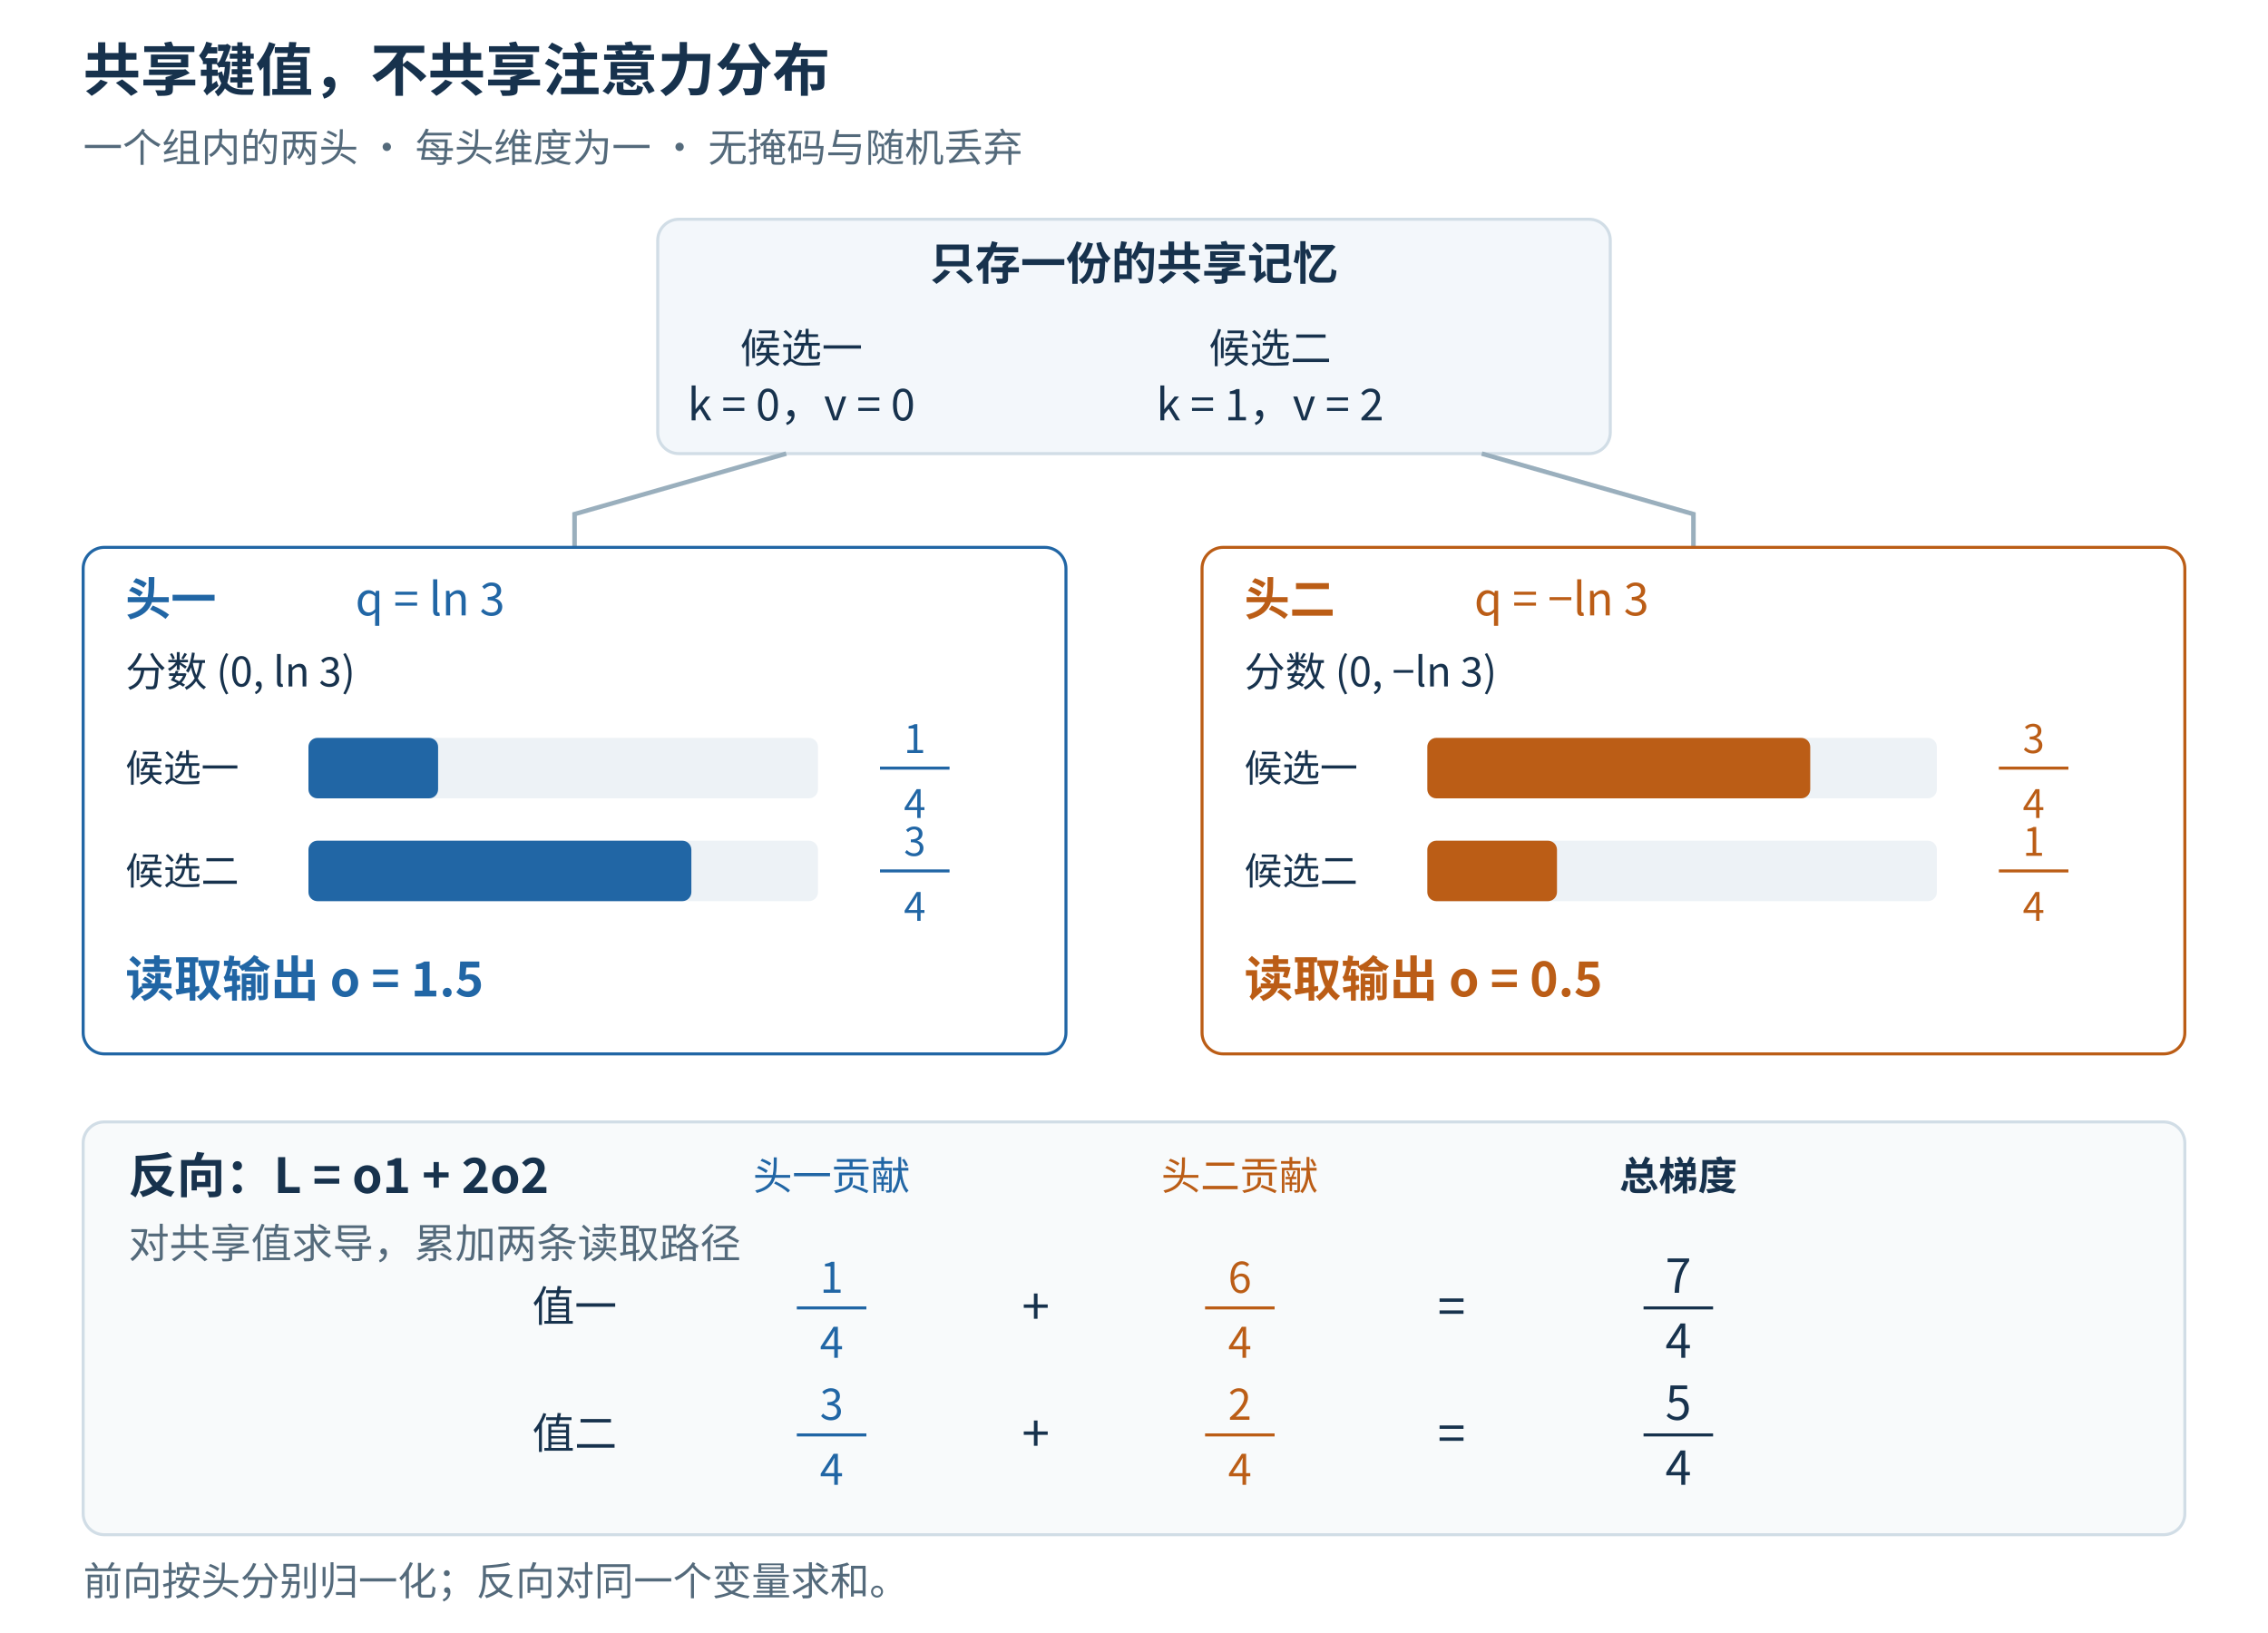
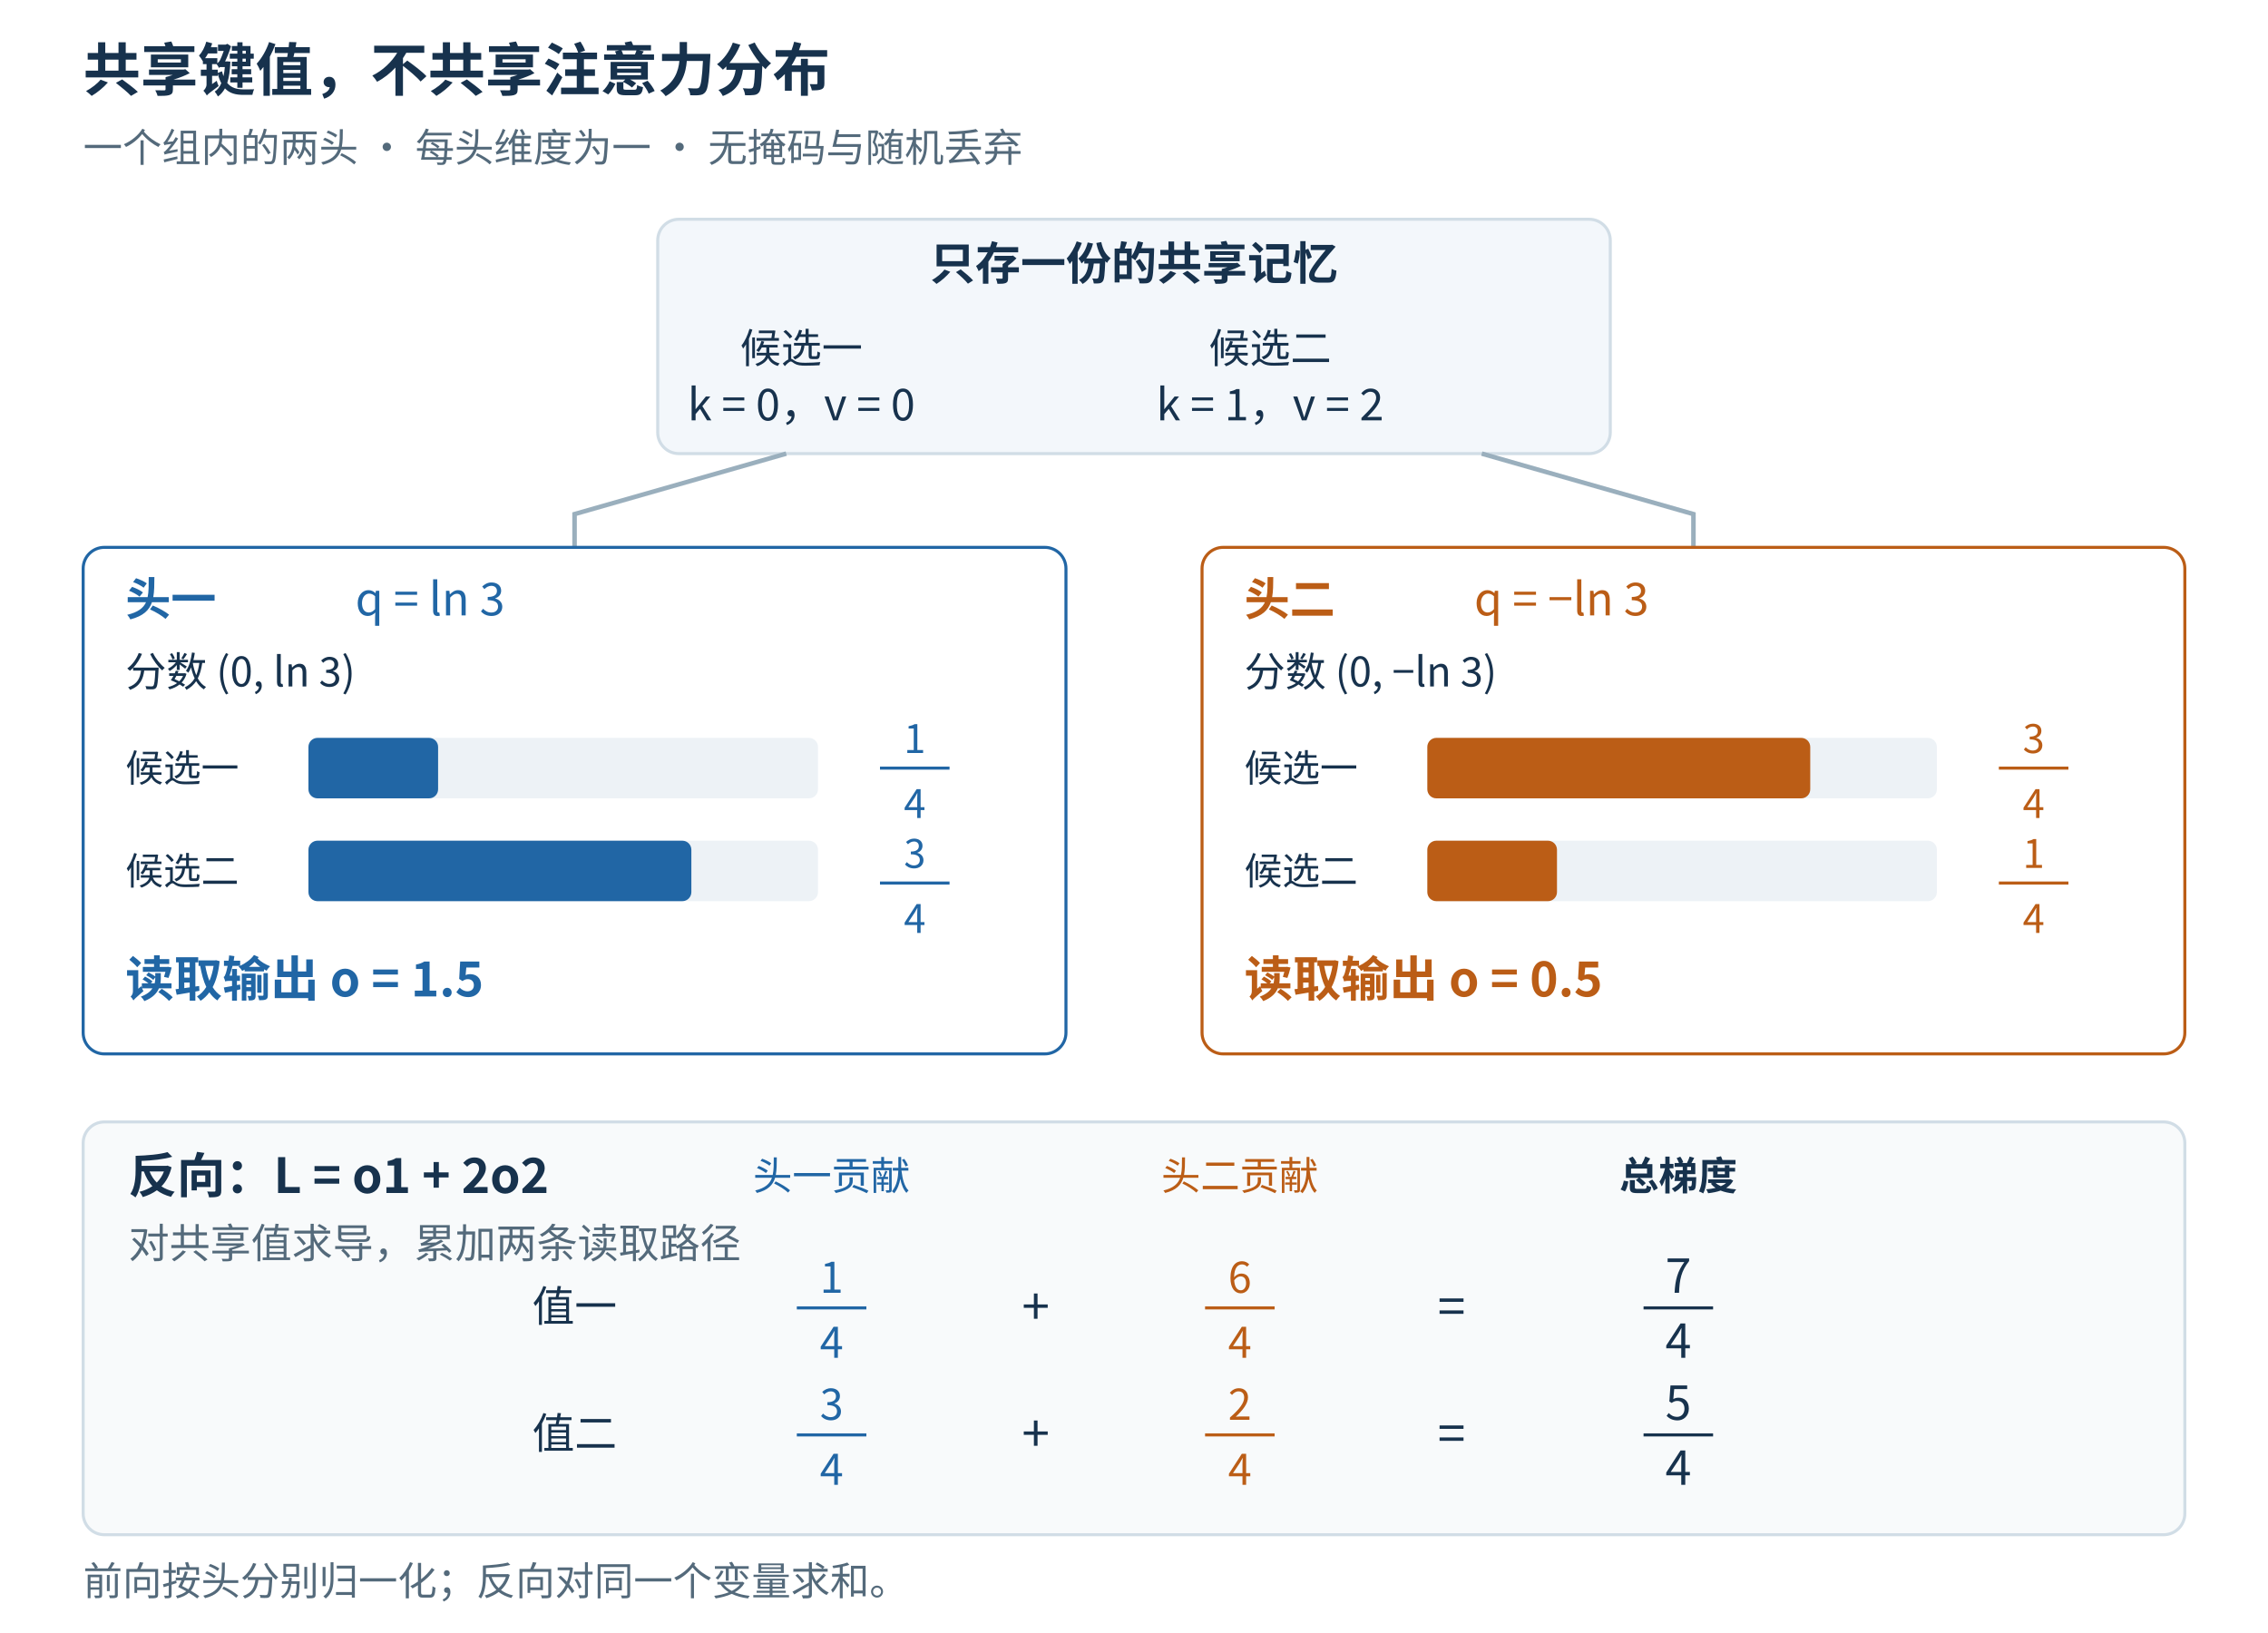
<svg xmlns="http://www.w3.org/2000/svg" width="1500" height="1080" viewBox="0 0 1500 1080" role="img" aria-labelledby="title desc">
  <style>text{font-family:Microsoft YaHei, Noto Sans CJK SC, sans-serif;fill:#17324d} .muted{fill:#546a7b} .blue{fill:#2166a5} .orange{fill:#bb5d16}</style>
  <rect width="1500" height="1080" fill="white" />
  <text x="55" y="60" font-size="38" text-anchor="start" font-weight="600">共享键值，不共享注意力分布</text>
  <text x="55" y="107" font-size="26" text-anchor="start" fill="#546a7b" style="fill:#546a7b">一个组内的两头 · 每头维度为一 · 无掩码与随机丢弃</text>
  <rect x="435" y="145" width="630" height="155" rx="14" fill="#f3f7fb" stroke="#d1dde6" stroke-width="2" />
  <text x="750" y="185" font-size="30" text-anchor="middle" font-weight="600">只存一份的共享记忆</text>
  <text x="530" y="240" font-size="27" text-anchor="middle">候选一</text>
  <text x="840" y="240" font-size="27" text-anchor="middle">候选二</text>
  <text x="530" y="278" font-size="29" text-anchor="middle">k = 0，v = 0</text>
  <text x="840" y="278" font-size="29" text-anchor="middle">k = 1，v = 2</text>
  <path d="M520 300 L380 340 L380 362 M980 300 L1120 340 L1120 362" fill="none" stroke="#9aafbd" stroke-width="3" />
  <rect x="55" y="362" width="650" height="335" rx="14" fill="#ffffff" stroke="#2166a5" stroke-width="2" />
  <text x="83" y="407" font-size="30" text-anchor="start" fill="#2166a5" style="fill:#2166a5" font-weight="600">头一</text>
  <text x="235" y="407" font-size="30" text-anchor="start" fill="#2166a5" style="fill:#2166a5">q = ln 3</text>
  <text x="83" y="454" font-size="27" text-anchor="start">分数 (0, ln 3)</text>
  <text x="83" y="517" font-size="25" text-anchor="start">候选一</text>
  <rect x="205" y="489" width="335" height="38" rx="5" fill="#edf2f6" stroke="#edf2f6" stroke-width="2" />
  <rect x="205" y="489" width="83.75" height="38" rx="5" fill="#2166a5" stroke="#2166a5" stroke-width="2" />
  <text x="605" y="498" font-size="26" text-anchor="middle" fill="#2166a5" style="fill:#2166a5">1</text>
  <line x1="582" y1="508" x2="628" y2="508" stroke="#2166a5" stroke-width="2" />
  <text x="605" y="541" font-size="26" text-anchor="middle" fill="#2166a5" style="fill:#2166a5">4</text>
  <text x="83" y="585" font-size="25" text-anchor="start">候选二</text>
  <rect x="205" y="557" width="335" height="38" rx="5" fill="#edf2f6" stroke="#edf2f6" stroke-width="2" />
  <rect x="205" y="557" width="251.25" height="38" rx="5" fill="#2166a5" stroke="#2166a5" stroke-width="2" />
-   <text x="605" y="566" font-size="26" text-anchor="middle" fill="#2166a5" style="fill:#2166a5">3</text>
-   <line x1="582" y1="576" x2="628" y2="576" stroke="#2166a5" stroke-width="2" />
-   <text x="605" y="609" font-size="26" text-anchor="middle" fill="#2166a5" style="fill:#2166a5">4</text>
+   <text x="605" y="574" font-size="26" text-anchor="middle" fill="#2166a5" style="fill:#2166a5">3</text>
+   <line x1="582" y1="584" x2="628" y2="584" stroke="#2166a5" stroke-width="2" />
+   <text x="605" y="617" font-size="26" text-anchor="middle" fill="#2166a5" style="fill:#2166a5">4</text>
  <text x="83" y="659" font-size="32" text-anchor="start" fill="#2166a5" style="fill:#2166a5" font-weight="600">读取输出  o = 1.5</text>
  <rect x="795" y="362" width="650" height="335" rx="14" fill="#ffffff" stroke="#bb5d16" stroke-width="2" />
  <text x="823" y="407" font-size="30" text-anchor="start" fill="#bb5d16" style="fill:#bb5d16" font-weight="600">头二</text>
  <text x="975" y="407" font-size="30" text-anchor="start" fill="#bb5d16" style="fill:#bb5d16">q = −ln 3</text>
  <text x="823" y="454" font-size="27" text-anchor="start">分数 (0, −ln 3)</text>
  <text x="823" y="517" font-size="25" text-anchor="start">候选一</text>
  <rect x="945" y="489" width="335" height="38" rx="5" fill="#edf2f6" stroke="#edf2f6" stroke-width="2" />
  <rect x="945" y="489" width="251.25" height="38" rx="5" fill="#bb5d16" stroke="#bb5d16" stroke-width="2" />
  <text x="1345" y="498" font-size="26" text-anchor="middle" fill="#bb5d16" style="fill:#bb5d16">3</text>
  <line x1="1322" y1="508" x2="1368" y2="508" stroke="#bb5d16" stroke-width="2" />
  <text x="1345" y="541" font-size="26" text-anchor="middle" fill="#bb5d16" style="fill:#bb5d16">4</text>
  <text x="823" y="585" font-size="25" text-anchor="start">候选二</text>
  <rect x="945" y="557" width="335" height="38" rx="5" fill="#edf2f6" stroke="#edf2f6" stroke-width="2" />
  <rect x="945" y="557" width="83.75" height="38" rx="5" fill="#bb5d16" stroke="#bb5d16" stroke-width="2" />
-   <text x="1345" y="566" font-size="26" text-anchor="middle" fill="#bb5d16" style="fill:#bb5d16">1</text>
-   <line x1="1322" y1="576" x2="1368" y2="576" stroke="#bb5d16" stroke-width="2" />
-   <text x="1345" y="609" font-size="26" text-anchor="middle" fill="#bb5d16" style="fill:#bb5d16">4</text>
+   <text x="1345" y="574" font-size="26" text-anchor="middle" fill="#bb5d16" style="fill:#bb5d16">1</text>
+   <line x1="1322" y1="584" x2="1368" y2="584" stroke="#bb5d16" stroke-width="2" />
+   <text x="1345" y="617" font-size="26" text-anchor="middle" fill="#bb5d16" style="fill:#bb5d16">4</text>
  <text x="823" y="659" font-size="32" text-anchor="start" fill="#bb5d16" style="fill:#bb5d16" font-weight="600">读取输出  o = 0.5</text>
  <rect x="55" y="742" width="1390" height="273" rx="14" fill="#f8fafb" stroke="#d1dde6" stroke-width="2" />
  <text x="85" y="789" font-size="32" text-anchor="start" font-weight="600">反向：L = o1 + 2o2</text>
  <text x="85" y="832" font-size="27" text-anchor="start" fill="#546a7b" style="fill:#546a7b">对共享值求导，累加两条读取路径</text>
  <text x="550" y="787" font-size="26" text-anchor="middle" fill="#2166a5" style="fill:#2166a5">头一贡献</text>
  <text x="820" y="787" font-size="26" text-anchor="middle" fill="#bb5d16" style="fill:#bb5d16">头二贡献</text>
  <text x="1110" y="787" font-size="26" text-anchor="middle" font-weight="600">总梯度</text>
  <text x="380" y="874" font-size="28" text-anchor="middle">值一</text>
  <text x="550" y="855" font-size="28" text-anchor="middle" fill="#2166a5" style="fill:#2166a5">1</text>
  <line x1="527" y1="865" x2="573" y2="865" stroke="#2166a5" stroke-width="2" />
  <text x="550" y="898" font-size="28" text-anchor="middle" fill="#2166a5" style="fill:#2166a5">4</text>
  <text x="685" y="876" font-size="33" text-anchor="middle">+</text>
  <text x="820" y="855" font-size="28" text-anchor="middle" fill="#bb5d16" style="fill:#bb5d16">6</text>
  <line x1="797" y1="865" x2="843" y2="865" stroke="#bb5d16" stroke-width="2" />
  <text x="820" y="898" font-size="28" text-anchor="middle" fill="#bb5d16" style="fill:#bb5d16">4</text>
  <text x="960" y="876" font-size="33" text-anchor="middle">=</text>
  <text x="1110" y="855" font-size="31" text-anchor="middle" fill="#17324d" style="fill:#17324d">7</text>
  <line x1="1087" y1="865" x2="1133" y2="865" stroke="#17324d" stroke-width="2" />
  <text x="1110" y="898" font-size="31" text-anchor="middle" fill="#17324d" style="fill:#17324d">4</text>
  <text x="380" y="958" font-size="28" text-anchor="middle">值二</text>
  <text x="550" y="939" font-size="28" text-anchor="middle" fill="#2166a5" style="fill:#2166a5">3</text>
  <line x1="527" y1="949" x2="573" y2="949" stroke="#2166a5" stroke-width="2" />
  <text x="550" y="982" font-size="28" text-anchor="middle" fill="#2166a5" style="fill:#2166a5">4</text>
  <text x="685" y="960" font-size="33" text-anchor="middle">+</text>
  <text x="820" y="939" font-size="28" text-anchor="middle" fill="#bb5d16" style="fill:#bb5d16">2</text>
  <line x1="797" y1="949" x2="843" y2="949" stroke="#bb5d16" stroke-width="2" />
  <text x="820" y="982" font-size="28" text-anchor="middle" fill="#bb5d16" style="fill:#bb5d16">4</text>
  <text x="960" y="960" font-size="33" text-anchor="middle">=</text>
  <text x="1110" y="939" font-size="31" text-anchor="middle" fill="#17324d" style="fill:#17324d">5</text>
  <line x1="1087" y1="949" x2="1133" y2="949" stroke="#17324d" stroke-width="2" />
  <text x="1110" y="982" font-size="31" text-anchor="middle" fill="#17324d" style="fill:#17324d">4</text>
  <text x="55" y="1055" font-size="26" text-anchor="start" fill="#546a7b" style="fill:#546a7b">前向按头分别归一化；反向对同一个变量求和。</text>
</svg>
